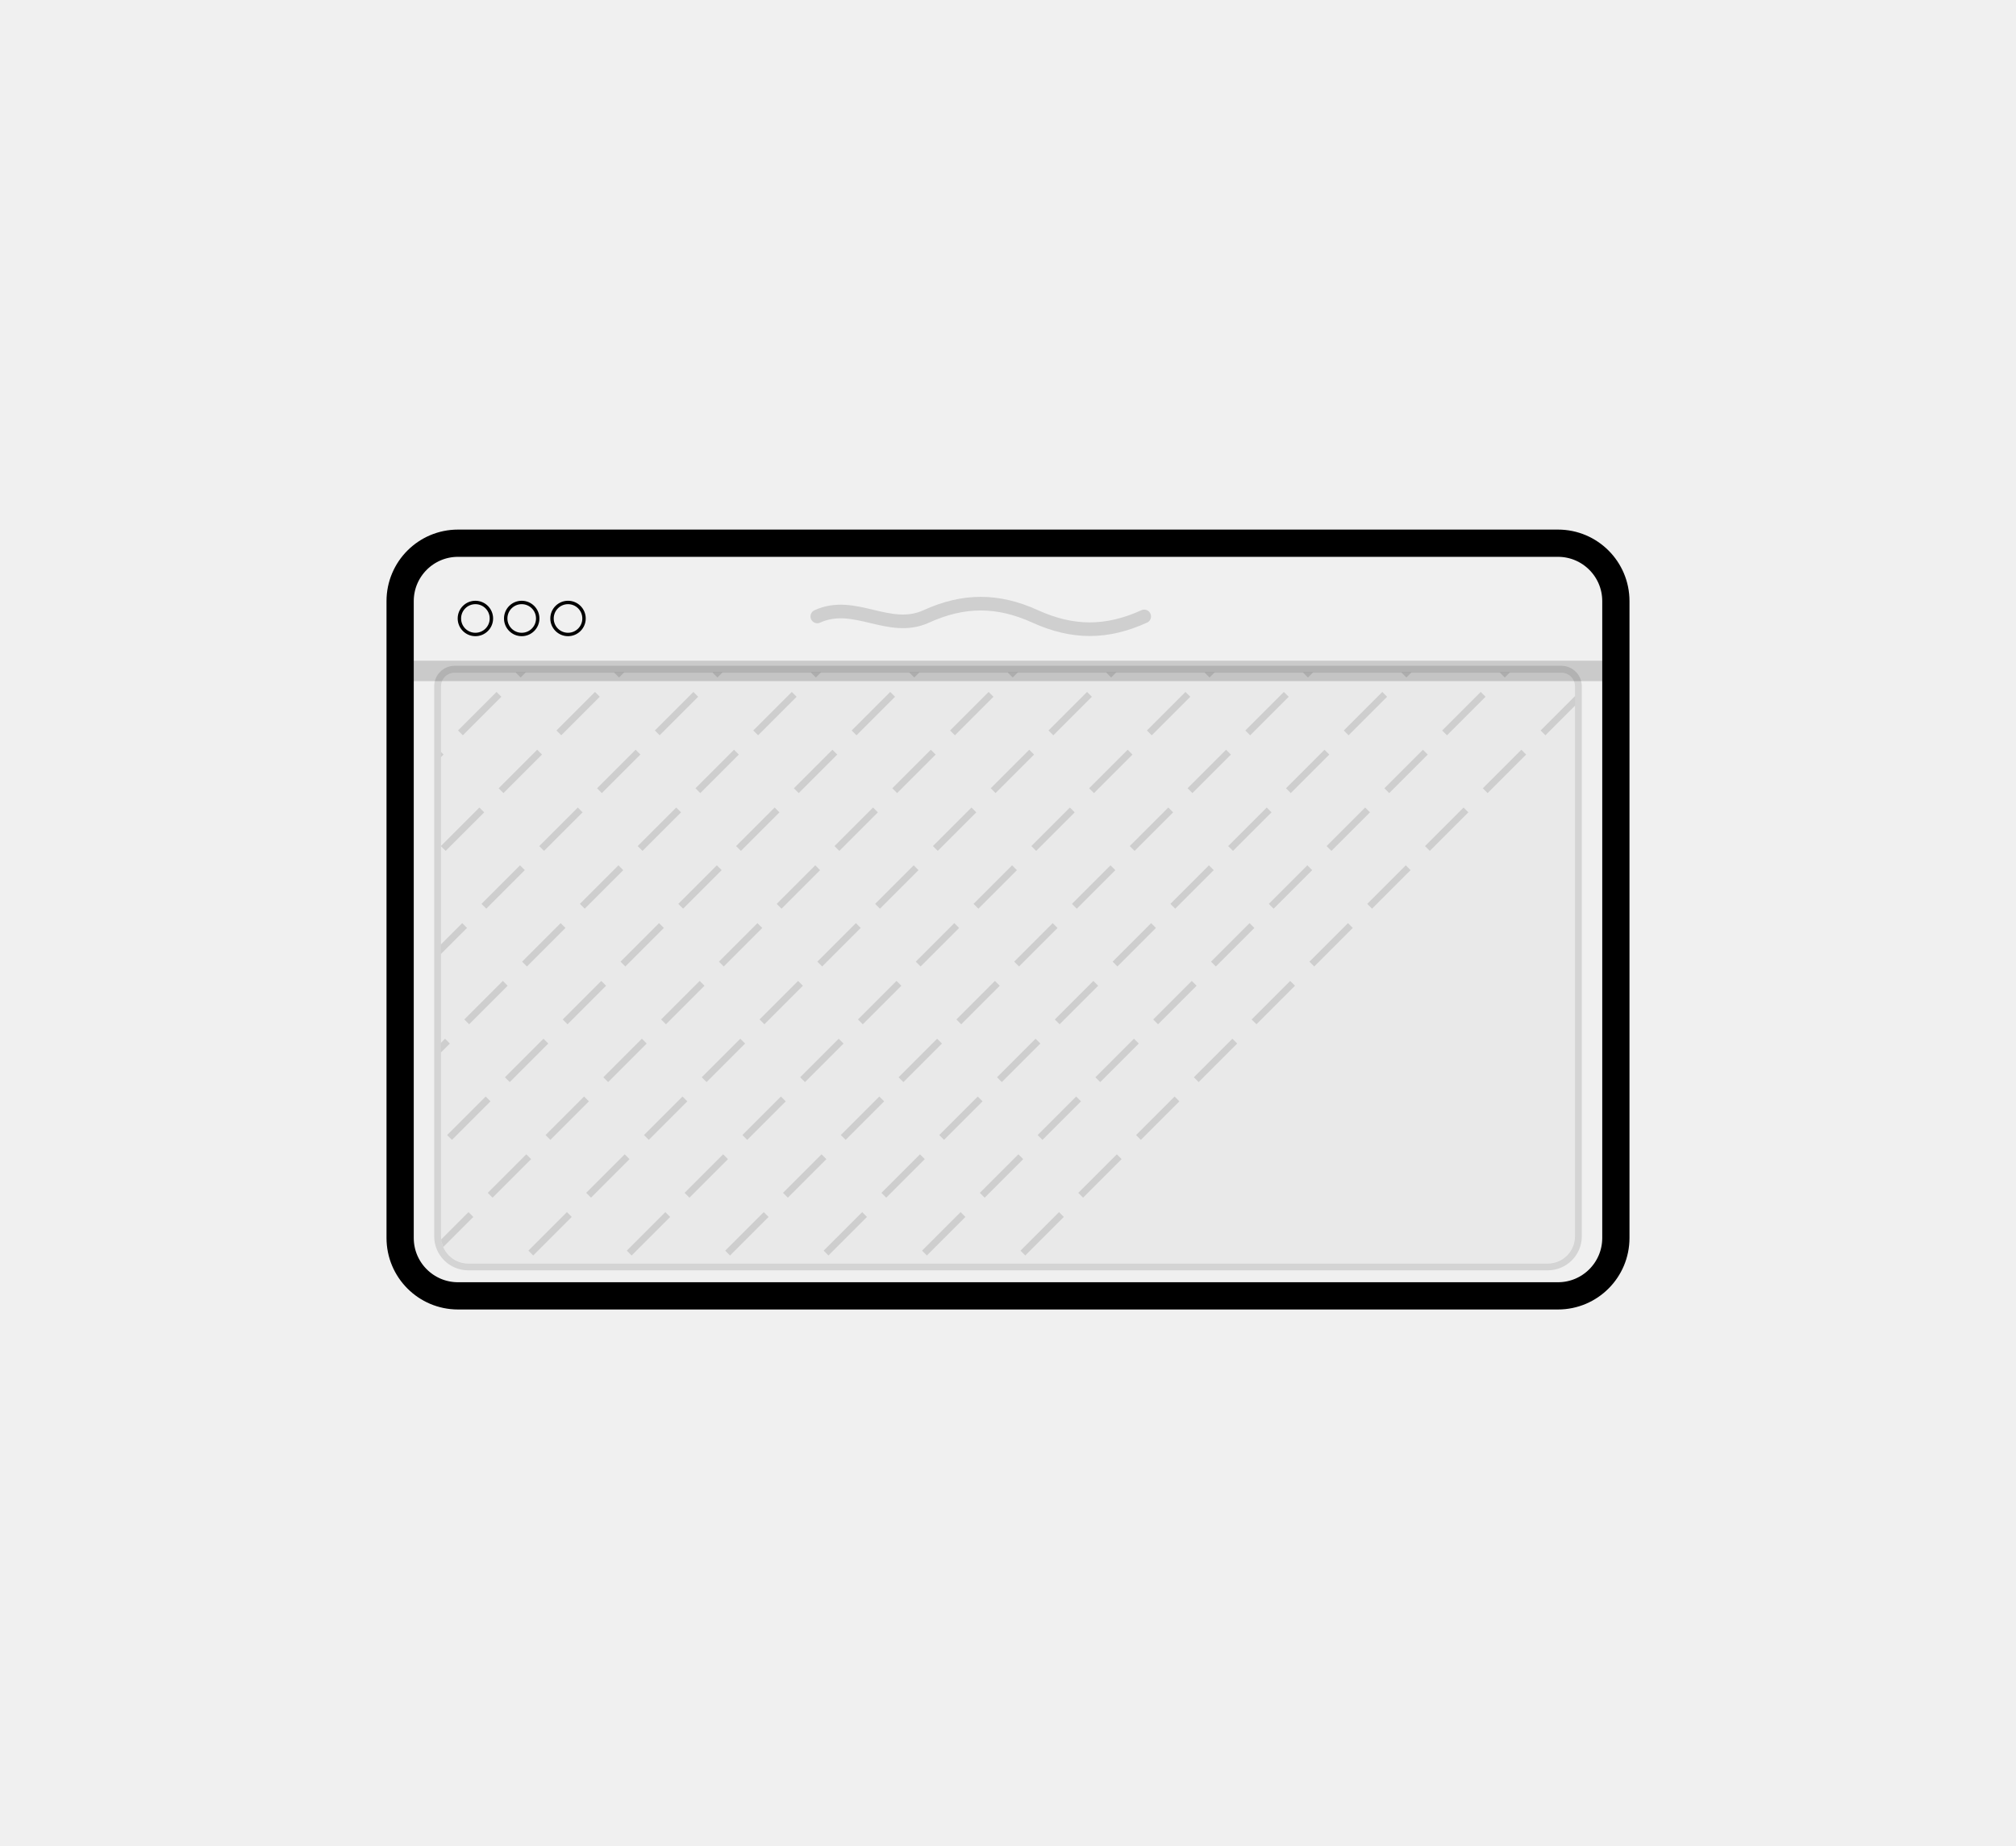
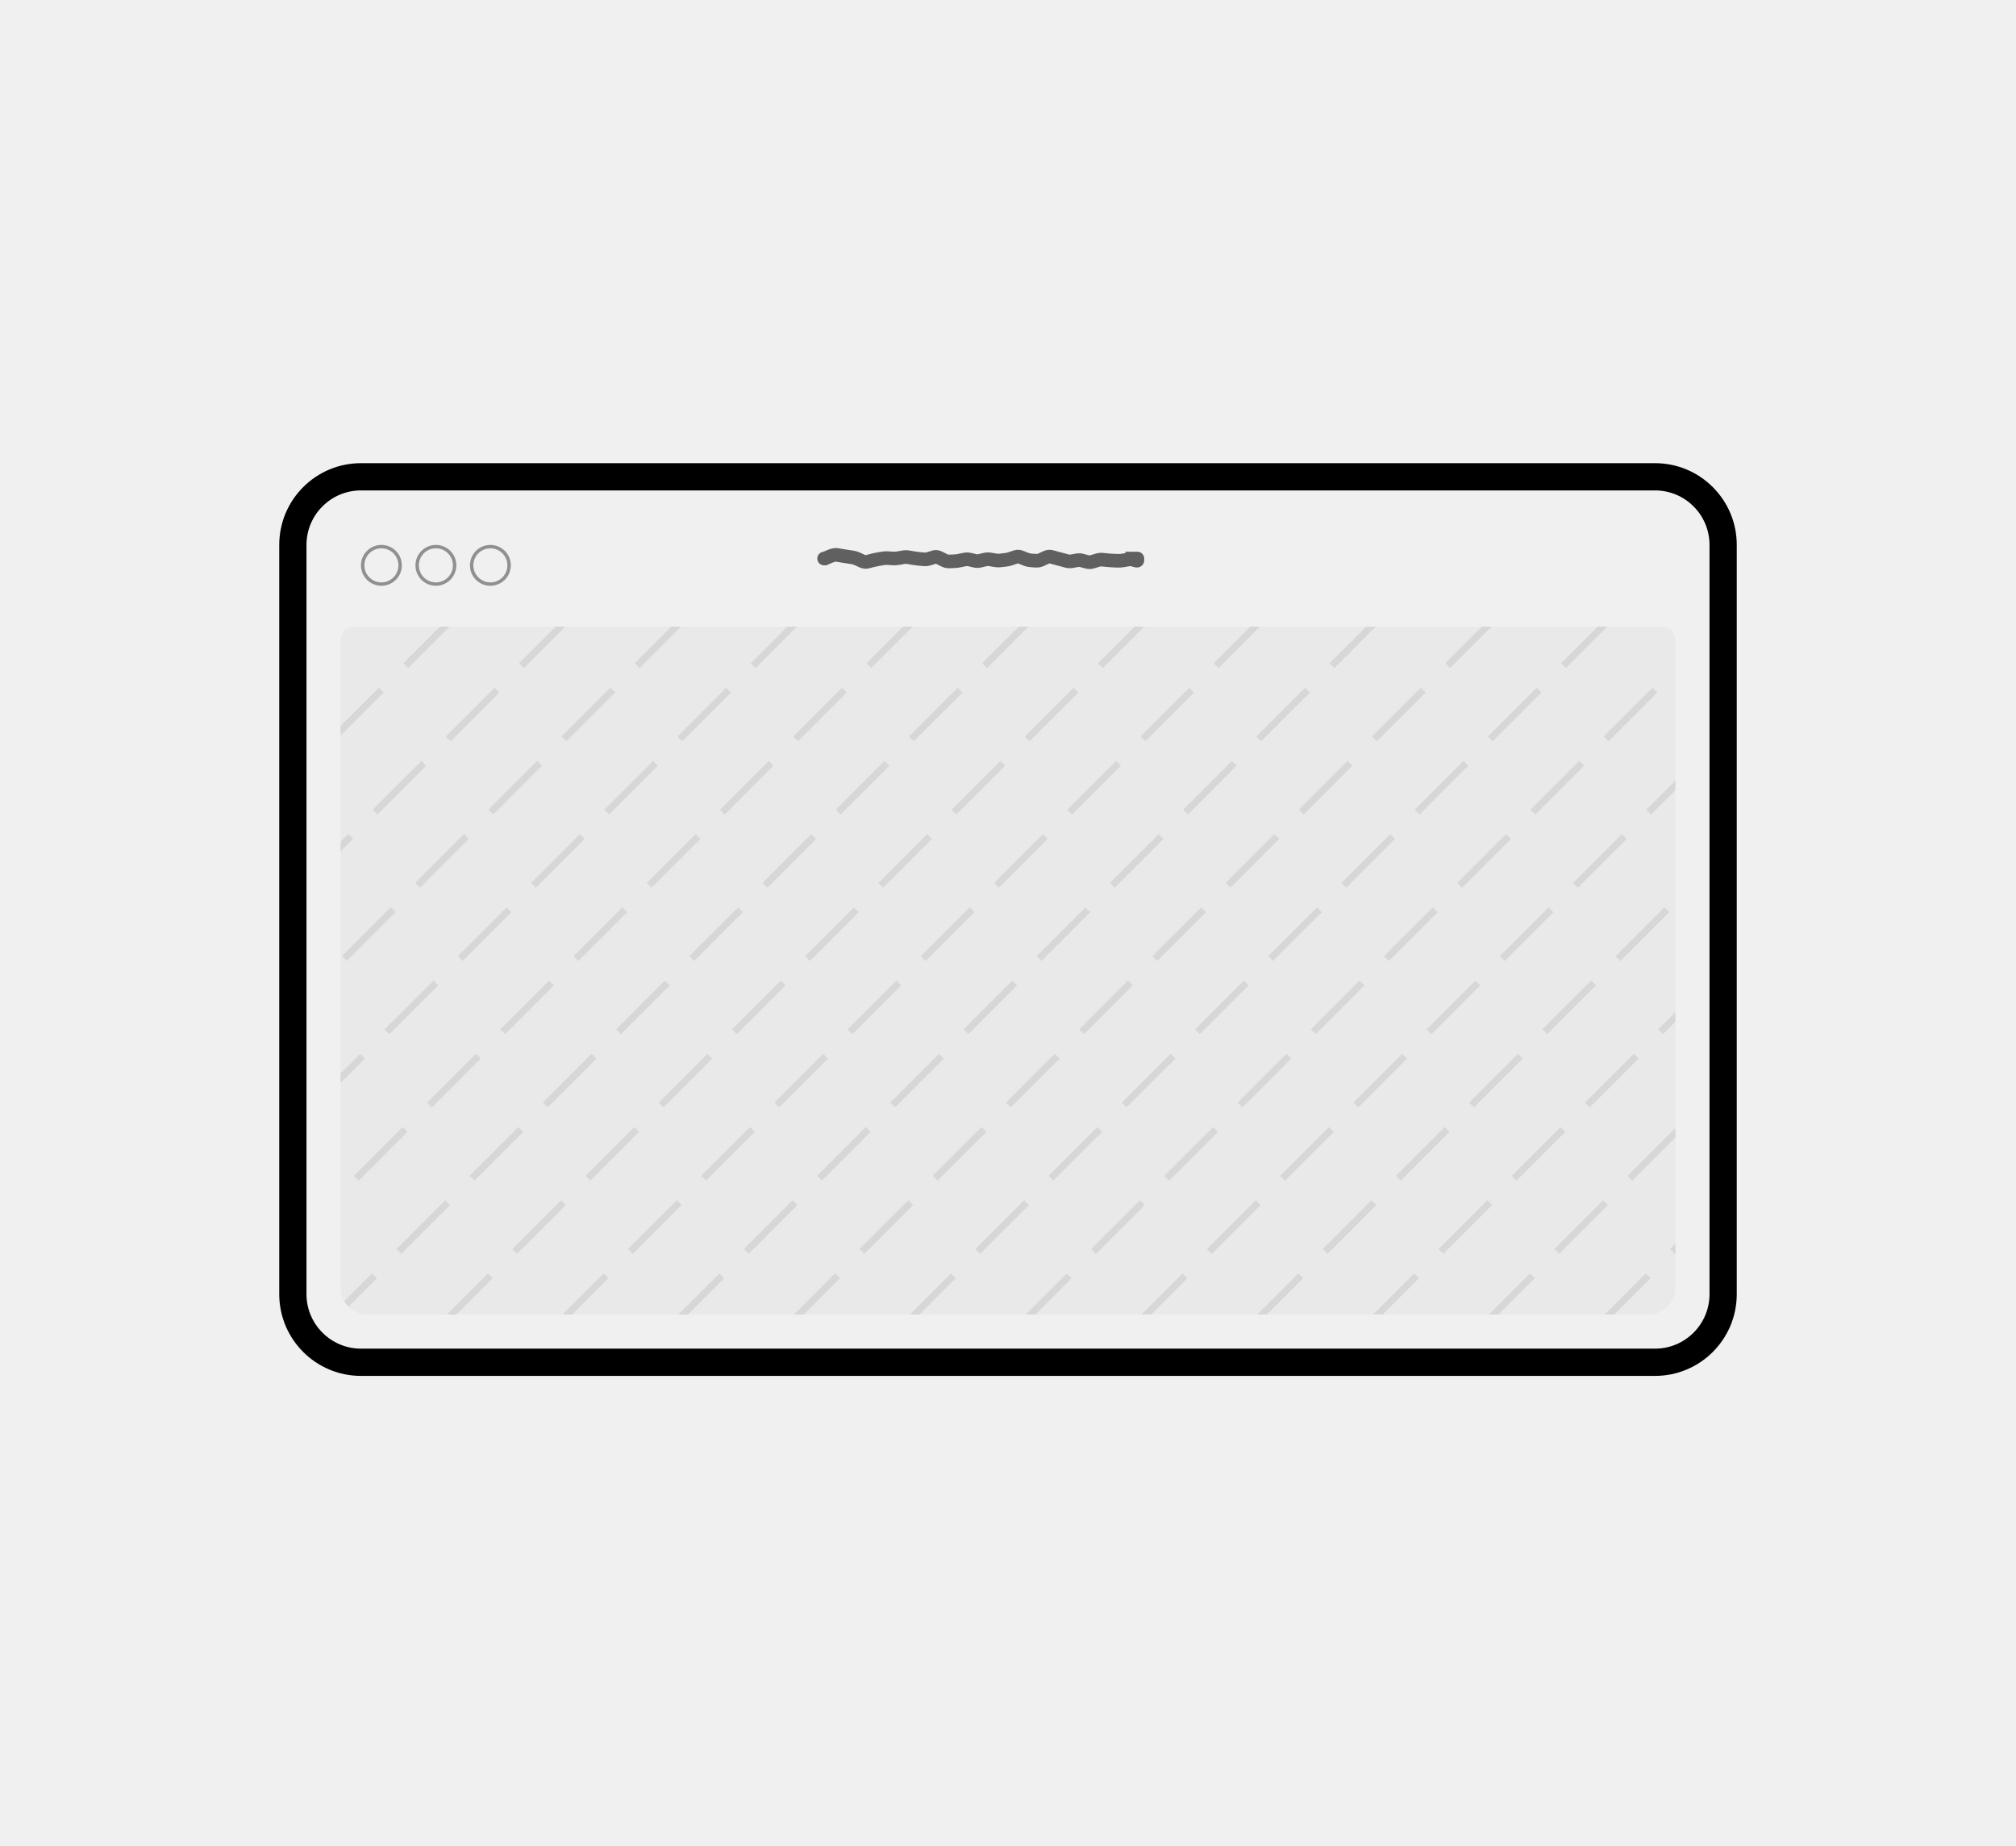
- <svg xmlns="http://www.w3.org/2000/svg" width="296" height="271" viewBox="0 0 296 271" fill="none" aria-hidden="true" focusable="false">
-   <rect x="58.75" y="79.75" width="178.5" height="110.5" rx="8.5" stroke="currentColor" stroke-width="4" />
-   <path d="M60.75 98.5h174.5" stroke="currentColor" stroke-width="3" opacity=".16" />
-   <circle cx="69.8" cy="90.8" r="2.35" stroke="currentColor" stroke-width=".5" />
-   <circle cx="76.6" cy="90.8" r="2.35" stroke="currentColor" stroke-width=".5" />
-   <circle cx="83.4" cy="90.8" r="2.35" stroke="currentColor" stroke-width=".5" />
-   <path d="M120 90.5c5.5-2.5 10.5 2.5 16 0s10.5-2.5 16 0 10.5 2.5 16 0" stroke="currentColor" stroke-linecap="round" stroke-width="2" opacity=".14" />
-   <g clip-path="url(#illustration-preview_svg__a)">
-     <path fill="currentColor" fill-opacity=".03" d="M64.75 100.7a2 2 0 0 1 2-2h162.5a2 2 0 0 1 2 2v80.75a4 4 0 0 1-4 4H68.75a4 4 0 0 1-4-4z" />
-     <path stroke="currentColor" stroke-dasharray="8 4" stroke-opacity=".12" d="m-17.25 192.45 109.65-109.65m-95.2 109.65L106.85 82.8m-95.2 109.65L121.3 82.8M26.1 192.45 135.75 82.8m-95.2 109.65L150.2 82.8M55 192.45 164.65 82.8M69.45 192.45 179.1 82.8M83.9 192.45 193.55 82.8M98.35 192.45 208 82.8m-95.2 109.65L222.45 82.8m-95.2 109.65L236.9 82.8m-95.2 109.65L251.35 82.8" />
-   </g>
-   <path stroke="currentColor" stroke-opacity=".12" d="M229.25 98.25a2.5 2.5 0 0 1 2.5 2.5v80.75a4.5 4.5 0 0 1-4.5 4.5H68.75a4.5 4.5 0 0 1-4.5-4.5v-80.75a2.5 2.5 0 0 1 2.5-2.5z" />
-   <defs>
-     <clipPath id="illustration-preview_svg__a">
-       <path fill="#fff" d="M64.75 100.7a2 2 0 0 1 2-2h162.5a2 2 0 0 1 2 2v80.75a4 4 0 0 1-4 4H68.75a4 4 0 0 1-4-4z" />
-     </clipPath>
-   </defs>
+ <svg xmlns="http://www.w3.org/2000/svg" width="296" height="271" viewBox="0 0 296 271" fill="none">
+   <path d="M41 190V80C41 73.373 46.373 68 53 68V72C48.582 72 45 75.582 45 80V190C45 194.28 48.361 197.775 52.588 197.989L53 198H243C247.418 198 251 194.418 251 190V80C251 75.582 247.418 72 243 72V68C249.627 68 255 73.373 255 80V190C255 196.627 249.627 202 243 202H53C46.373 202 41 196.627 41 190ZM243 68V72H53V68H148H243Z" fill="currentColor" />
+   <path d="M123.04 80.483L123.79 80.608C124.035 80.649 124.28 80.688 124.524 80.725L125.274 80.838C125.622 80.89 125.96 80.993 126.286 81.141L126.661 81.311L127.036 81.479C127.092 81.505 127.11 81.499 127.125 81.495L127.5 81.397L127.875 81.301C128.152 81.229 128.429 81.169 128.707 81.122L129.457 80.995C129.783 80.94 130.111 80.922 130.439 80.943L131.189 80.992C131.358 81.003 131.528 80.993 131.7 80.963L132.075 80.896L132.45 80.829C132.813 80.764 133.179 80.764 133.543 80.826L133.918 80.89L134.293 80.954C134.52 80.993 134.747 81.023 134.974 81.046L135.349 81.083L135.724 81.121C135.834 81.132 135.95 81.121 136.077 81.081L136.452 80.965L136.827 80.848L137.021 80.797C137.472 80.704 137.92 80.776 138.326 80.981L139.076 81.36C139.192 81.419 139.274 81.43 139.334 81.428L139.709 81.413L140.084 81.397C140.277 81.389 140.472 81.365 140.669 81.323L141.044 81.245L141.419 81.166C141.814 81.083 142.213 81.089 142.605 81.182L142.98 81.269L143.355 81.358C143.453 81.382 143.545 81.382 143.644 81.358L144.019 81.269L144.394 81.18C144.772 81.089 145.158 81.075 145.542 81.141L145.917 81.204L146.292 81.269C146.452 81.296 146.609 81.299 146.767 81.282L147.517 81.2C147.691 81.181 147.87 81.141 148.055 81.079L148.43 80.953L148.805 80.826C149.285 80.664 149.781 80.681 150.247 80.868L150.997 81.169C151.156 81.233 151.303 81.265 151.44 81.274L152.19 81.323C152.257 81.328 152.342 81.318 152.455 81.266L153.205 80.918C153.653 80.711 154.143 80.656 154.635 80.788L155.01 80.89L155.385 80.99C155.635 81.058 155.886 81.125 156.137 81.193L156.887 81.396C156.996 81.426 157.096 81.429 157.196 81.411L157.571 81.344L157.946 81.275C158.345 81.203 158.745 81.221 159.136 81.326L159.886 81.529C159.951 81.547 160.009 81.546 160.08 81.524L160.455 81.409L160.83 81.293C161.202 81.178 161.586 81.136 161.974 81.175L162.349 81.212L162.724 81.25C162.955 81.273 163.186 81.289 163.417 81.299L164.167 81.33C164.343 81.337 164.521 81.326 164.7 81.294L165.296 81.188L165.19 81L167 81C167.522 81 167.949 81.399 167.995 81.909L168 81.916L168 82.266C168 82.547 167.885 82.864 167.604 83.086C167.373 83.269 167.13 83.304 167.016 83.313C166.79 83.331 166.585 83.278 166.483 83.25L165.983 83.111C166.001 83.116 165.997 83.112 165.964 83.112C165.931 83.112 165.878 83.116 165.8 83.13L165.05 83.263C164.729 83.319 164.407 83.342 164.083 83.328L163.333 83.297C163.064 83.285 162.795 83.267 162.526 83.24L162.151 83.202L161.776 83.165C161.665 83.154 161.548 83.165 161.42 83.204L161.045 83.32L160.67 83.436C160.241 83.568 159.799 83.577 159.364 83.46L158.614 83.257C158.505 83.227 158.405 83.225 158.304 83.243L157.929 83.311L157.554 83.379C157.154 83.451 156.754 83.433 156.363 83.327L155.613 83.124C155.364 83.056 155.115 82.989 154.865 82.922L154.49 82.82L154.115 82.72C154.108 82.718 154.104 82.717 154.102 82.717C154.1 82.716 154.098 82.716 154.096 82.717C154.092 82.717 154.076 82.719 154.045 82.733L153.67 82.907L153.295 83.08C152.909 83.258 152.492 83.348 152.06 83.319L151.31 83.27C150.947 83.247 150.593 83.162 150.253 83.025L149.878 82.875L149.503 82.725C149.49 82.72 149.481 82.718 149.477 82.717C149.472 82.716 149.469 82.716 149.469 82.716C149.468 82.716 149.467 82.715 149.464 82.716C149.461 82.716 149.455 82.717 149.445 82.721L148.695 82.975C148.38 83.081 148.059 83.153 147.733 83.188L146.983 83.27C146.641 83.308 146.298 83.298 145.958 83.24L145.583 83.177L145.208 83.112C145.092 83.093 144.977 83.096 144.856 83.125L144.481 83.215L144.106 83.304C143.705 83.399 143.296 83.4 142.895 83.305L142.145 83.127C142.037 83.102 141.936 83.101 141.831 83.123L141.081 83.281C140.778 83.345 140.473 83.383 140.166 83.395L139.791 83.411L139.416 83.426C138.976 83.444 138.557 83.339 138.174 83.145L137.424 82.766C137.418 82.764 137.414 82.762 137.41 82.761L137.048 82.874L136.673 82.99C136.3 83.106 135.916 83.15 135.526 83.111L135.151 83.073L134.776 83.036C134.503 83.009 134.23 82.972 133.957 82.926L133.207 82.797C133.071 82.773 132.936 82.775 132.8 82.799L132.05 82.932C131.722 82.99 131.392 83.009 131.061 82.987L130.686 82.963L130.311 82.939C130.139 82.928 129.967 82.937 129.793 82.967L129.043 83.094C128.821 83.131 128.598 83.18 128.375 83.237L128 83.334L127.625 83.432C127.14 83.557 126.657 83.503 126.214 83.303L125.839 83.133L125.464 82.964C125.29 82.885 125.128 82.838 124.976 82.815L124.601 82.759L124.226 82.703C123.97 82.665 123.715 82.624 123.46 82.581L122.727 82.459C122.715 82.46 122.684 82.462 122.631 82.474C122.531 82.495 122.386 82.541 122.19 82.624L121.49 82.921L121.303 83L121 83C120.448 83 120 82.552 120 82C120 81.489 120.383 81.069 120.878 81.009L121.41 80.783C121.908 80.572 122.493 80.392 123.04 80.483Z" fill="currentColor" fill-opacity="0.6" />
+   <path d="M50 94C50 92.895 50.895 92 52 92H244C245.105 92 246 92.895 246 94V189C246 191.209 244.209 193 242 193H54C51.791 193 50 191.209 50 189V94Z" fill="currentColor" fill-opacity="0.03" />
+   <path d="M72.333 187.667L67 193H65.586L71.626 186.96L72.333 187.667ZM89.333 187.667L84 193H82.586L88.626 186.96L89.333 187.667ZM106.333 187.667L101 193H99.586L105.626 186.96L106.333 187.667ZM123.333 187.667L118 193H116.586L122.626 186.96L123.333 187.667ZM140.333 187.667L135 193H133.586L139.626 186.96L140.333 187.667ZM157.333 187.667L152 193H150.586L156.626 186.96L157.333 187.667ZM174.333 187.667L169 193H167.586L173.626 186.96L174.333 187.667ZM191.333 187.667L186 193H184.586L190.626 186.96L191.333 187.667ZM208.333 187.667L203 193H201.586L207.626 186.96L208.333 187.667ZM225.333 187.667L220 193H218.586L224.626 186.96L225.333 187.667ZM242.333 187.667L237 193H235.586L241.626 186.96L242.333 187.667ZM55.333 187.667L51.172 191.828C50.934 191.59 50.726 191.323 50.554 191.031L54.626 186.96L55.333 187.667ZM66.084 176.916L58.917 184.083L58.209 183.376L65.377 176.209L66.084 176.916ZM83.084 176.916L75.917 184.083L75.209 183.376L82.377 176.209L83.084 176.916ZM100.084 176.916L92.917 184.083L92.209 183.376L99.377 176.209L100.084 176.916ZM117.084 176.916L109.917 184.083L109.209 183.376L116.377 176.209L117.084 176.916ZM134.084 176.916L126.917 184.083L126.209 183.376L133.377 176.209L134.084 176.916ZM151.084 176.916L143.917 184.083L143.209 183.376L150.377 176.209L151.084 176.916ZM168.084 176.916L160.917 184.083L160.209 183.376L167.377 176.209L168.084 176.916ZM185.084 176.916L177.917 184.083L177.209 183.376L184.377 176.209L185.084 176.916ZM202.084 176.916L194.917 184.083L194.209 183.376L201.377 176.209L202.084 176.916ZM219.084 176.916L211.917 184.083L211.209 183.376L218.377 176.209L219.084 176.916ZM236.084 176.916L228.917 184.083L228.209 183.376L235.377 176.209L236.084 176.916ZM246 184L245.917 184.083L245.209 183.376L246 182.585V184ZM59.833 166.167L52.667 173.333L51.96 172.626L59.126 165.46L59.833 166.167ZM76.833 166.167L69.667 173.333L68.96 172.626L76.126 165.46L76.833 166.167ZM93.833 166.167L86.667 173.333L85.96 172.626L93.126 165.46L93.833 166.167ZM110.833 166.167L103.667 173.333L102.96 172.626L110.126 165.46L110.833 166.167ZM127.833 166.167L120.667 173.333L119.96 172.626L127.126 165.46L127.833 166.167ZM144.833 166.167L137.667 173.333L136.96 172.626L144.126 165.46L144.833 166.167ZM161.833 166.167L154.667 173.333L153.96 172.626L161.126 165.46L161.833 166.167ZM178.833 166.167L171.667 173.333L170.96 172.626L178.126 165.46L178.833 166.167ZM195.833 166.167L188.667 173.333L187.96 172.626L195.126 165.46L195.833 166.167ZM212.833 166.167L205.667 173.333L204.96 172.626L212.126 165.46L212.833 166.167ZM229.833 166.167L222.667 173.333L221.96 172.626L229.126 165.46L229.833 166.167ZM246 167L239.667 173.333L238.96 172.626L246 165.586V167ZM70.583 155.417L63.416 162.584L62.709 161.877L69.876 154.71L70.583 155.417ZM87.583 155.417L80.416 162.584L79.709 161.877L86.876 154.71L87.583 155.417ZM104.583 155.417L97.416 162.584L96.709 161.877L103.876 154.71L104.583 155.417ZM121.583 155.417L114.416 162.584L113.709 161.877L120.876 154.71L121.583 155.417ZM138.583 155.417L131.416 162.584L130.709 161.877L137.876 154.71L138.583 155.417ZM155.583 155.417L148.416 162.584L147.709 161.877L154.876 154.71L155.583 155.417ZM172.583 155.417L165.416 162.584L164.709 161.877L171.876 154.71L172.583 155.417ZM189.583 155.417L182.416 162.584L181.709 161.877L188.876 154.71L189.583 155.417ZM206.583 155.417L199.416 162.584L198.709 161.877L205.876 154.71L206.583 155.417ZM223.583 155.417L216.416 162.584L215.709 161.877L222.876 154.71L223.583 155.417ZM240.583 155.417L233.416 162.584L232.709 161.877L239.876 154.71L240.583 155.417ZM53.583 155.417L50 159V157.586L52.876 154.71L53.583 155.417ZM64.334 144.666L57.167 151.833L56.46 151.126L63.627 143.959L64.334 144.666ZM81.334 144.666L74.167 151.833L73.459 151.126L80.627 143.959L81.334 144.666ZM98.334 144.666L91.167 151.833L90.459 151.126L97.627 143.959L98.334 144.666ZM115.334 144.666L108.167 151.833L107.459 151.126L114.627 143.959L115.334 144.666ZM132.334 144.666L125.167 151.833L124.459 151.126L131.627 143.959L132.334 144.666ZM149.334 144.666L142.167 151.833L141.459 151.126L148.627 143.959L149.334 144.666ZM166.334 144.666L159.167 151.833L158.459 151.126L165.627 143.959L166.334 144.666ZM183.334 144.666L176.167 151.833L175.459 151.126L182.627 143.959L183.334 144.666ZM200.334 144.666L193.167 151.833L192.459 151.126L199.627 143.959L200.334 144.666ZM217.334 144.666L210.167 151.833L209.459 151.126L216.627 143.959L217.334 144.666ZM234.334 144.666L227.167 151.833L226.459 151.126L233.627 143.959L234.334 144.666ZM246 150L244.167 151.833L243.459 151.126L246 148.585V150ZM58.083 133.917L50.917 141.083L50.21 140.376L57.376 133.21L58.083 133.917ZM75.083 133.917L67.917 141.083L67.21 140.376L74.376 133.21L75.083 133.917ZM92.083 133.917L84.917 141.083L84.21 140.376L91.376 133.21L92.083 133.917ZM109.083 133.917L101.917 141.083L101.21 140.376L108.376 133.21L109.083 133.917ZM126.083 133.917L118.917 141.083L118.21 140.376L125.376 133.21L126.083 133.917ZM143.083 133.917L135.917 141.083L135.21 140.376L142.376 133.21L143.083 133.917ZM160.083 133.917L152.917 141.083L152.21 140.376L159.376 133.21L160.083 133.917ZM177.083 133.917L169.917 141.083L169.21 140.376L176.376 133.21L177.083 133.917ZM194.083 133.917L186.917 141.083L186.21 140.376L193.376 133.21L194.083 133.917ZM211.083 133.917L203.917 141.083L203.21 140.376L210.376 133.21L211.083 133.917ZM228.083 133.917L220.917 141.083L220.21 140.376L227.376 133.21L228.083 133.917ZM245.083 133.917L237.917 141.083L237.21 140.376L244.376 133.21L245.083 133.917ZM68.833 123.167L61.666 130.334L60.959 129.627L68.126 122.46L68.833 123.167ZM85.833 123.167L78.666 130.334L77.959 129.627L85.126 122.46L85.833 123.167ZM102.833 123.167L95.666 130.334L94.959 129.627L102.126 122.46L102.833 123.167ZM119.833 123.167L112.666 130.334L111.959 129.627L119.126 122.46L119.833 123.167ZM136.833 123.167L129.666 130.334L128.959 129.627L136.126 122.46L136.833 123.167ZM153.833 123.167L146.666 130.334L145.959 129.627L153.126 122.46L153.833 123.167ZM170.833 123.167L163.666 130.334L162.959 129.627L170.126 122.46L170.833 123.167ZM187.833 123.167L180.666 130.334L179.959 129.627L187.126 122.46L187.833 123.167ZM204.833 123.167L197.666 130.334L196.959 129.627L204.126 122.46L204.833 123.167ZM221.833 123.167L214.666 130.334L213.959 129.627L221.126 122.46L221.833 123.167ZM238.833 123.167L231.666 130.334L230.959 129.627L238.126 122.46L238.833 123.167ZM51.833 123.167L50 125V123.586L51.126 122.46L51.833 123.167ZM62.583 112.417L55.417 119.583L54.71 118.876L61.876 111.71L62.583 112.417ZM79.583 112.417L72.417 119.583L71.71 118.876L78.876 111.71L79.583 112.417ZM96.583 112.417L89.417 119.583L88.71 118.876L95.876 111.71L96.583 112.417ZM113.583 112.417L106.417 119.583L105.709 118.876L112.876 111.71L113.583 112.417ZM130.583 112.417L123.417 119.583L122.709 118.876L129.876 111.71L130.583 112.417ZM147.583 112.417L140.417 119.583L139.709 118.876L146.876 111.71L147.583 112.417ZM164.583 112.417L157.417 119.583L156.709 118.876L163.876 111.71L164.583 112.417ZM181.583 112.417L174.417 119.583L173.709 118.876L180.876 111.71L181.583 112.417ZM198.583 112.417L191.417 119.583L190.709 118.876L197.876 111.71L198.583 112.417ZM215.583 112.417L208.417 119.583L207.709 118.876L214.876 111.71L215.583 112.417ZM232.583 112.417L225.417 119.583L224.709 118.876L231.876 111.71L232.583 112.417ZM246 116L242.417 119.583L241.709 118.876L246 114.585V116ZM73.333 101.667L66.167 108.833L65.46 108.126L72.626 100.96L73.333 101.667ZM90.333 101.667L83.167 108.833L82.46 108.126L89.626 100.96L90.333 101.667ZM107.333 101.667L100.167 108.833L99.46 108.126L106.626 100.96L107.333 101.667ZM124.333 101.667L117.167 108.833L116.46 108.126L123.626 100.96L124.333 101.667ZM141.333 101.667L134.167 108.833L133.46 108.126L140.626 100.96L141.333 101.667ZM158.333 101.667L151.167 108.833L150.46 108.126L157.626 100.96L158.333 101.667ZM175.333 101.667L168.167 108.833L167.46 108.126L174.626 100.96L175.333 101.667ZM192.333 101.667L185.167 108.833L184.46 108.126L191.626 100.96L192.333 101.667ZM209.333 101.667L202.167 108.833L201.46 108.126L208.626 100.96L209.333 101.667ZM226.333 101.667L219.167 108.833L218.46 108.126L225.626 100.96L226.333 101.667ZM243.333 101.667L236.167 108.833L235.46 108.126L242.626 100.96L243.333 101.667ZM56.333 101.667L50 108V106.586L55.626 100.96L56.333 101.667ZM59.916 98.084L59.209 97.377L64.586 92H66L59.916 98.084ZM76.916 98.084L76.209 97.377L81.586 92H83L76.916 98.084ZM93.916 98.084L93.209 97.377L98.586 92H100L93.916 98.084ZM110.916 98.084L110.209 97.377L115.586 92H117L110.916 98.084ZM127.916 98.084L127.209 97.377L132.586 92H134L127.916 98.084ZM144.916 98.084L144.209 97.377L149.586 92H151L144.916 98.084ZM161.916 98.084L161.209 97.377L166.586 92H168L161.916 98.084ZM178.916 98.084L178.209 97.377L183.586 92H185L178.916 98.084ZM195.916 98.084L195.209 97.377L200.586 92H202L195.916 98.084ZM212.916 98.084L212.209 97.377L217.586 92H219L212.916 98.084ZM229.916 98.084L229.209 97.377L234.586 92H236L229.916 98.084Z" fill="currentColor" fill-opacity="0.08" />
+   <path d="M58.5 83C58.5 81.619 57.381 80.5 56 80.5C54.619 80.5 53.5 81.619 53.5 83C53.5 84.381 54.619 85.5 56 85.5V86C54.343 86 53 84.657 53 83C53 81.343 54.343 80 56 80C57.657 80 59 81.343 59 83C59 84.657 57.657 86 56 86V85.5C57.381 85.5 58.5 84.381 58.5 83Z" fill="currentColor" fill-opacity="0.4" />
+   <path d="M66.5 83C66.5 81.619 65.381 80.5 64 80.5C62.619 80.5 61.5 81.619 61.5 83C61.5 84.381 62.619 85.5 64 85.5V86C62.343 86 61 84.657 61 83C61 81.343 62.343 80 64 80C65.657 80 67 81.343 67 83C67 84.657 65.657 86 64 86V85.5C65.381 85.5 66.5 84.381 66.5 83Z" fill="currentColor" fill-opacity="0.4" />
+   <path d="M74.5 83C74.5 81.619 73.381 80.5 72 80.5C70.619 80.5 69.5 81.619 69.5 83C69.5 84.381 70.619 85.5 72 85.5V86C70.343 86 69 84.657 69 83C69 81.343 70.343 80 72 80C73.657 80 75 81.343 75 83C75 84.657 73.657 86 72 86V85.5C73.381 85.5 74.5 84.381 74.5 83Z" fill="currentColor" fill-opacity="0.4" />
</svg>
